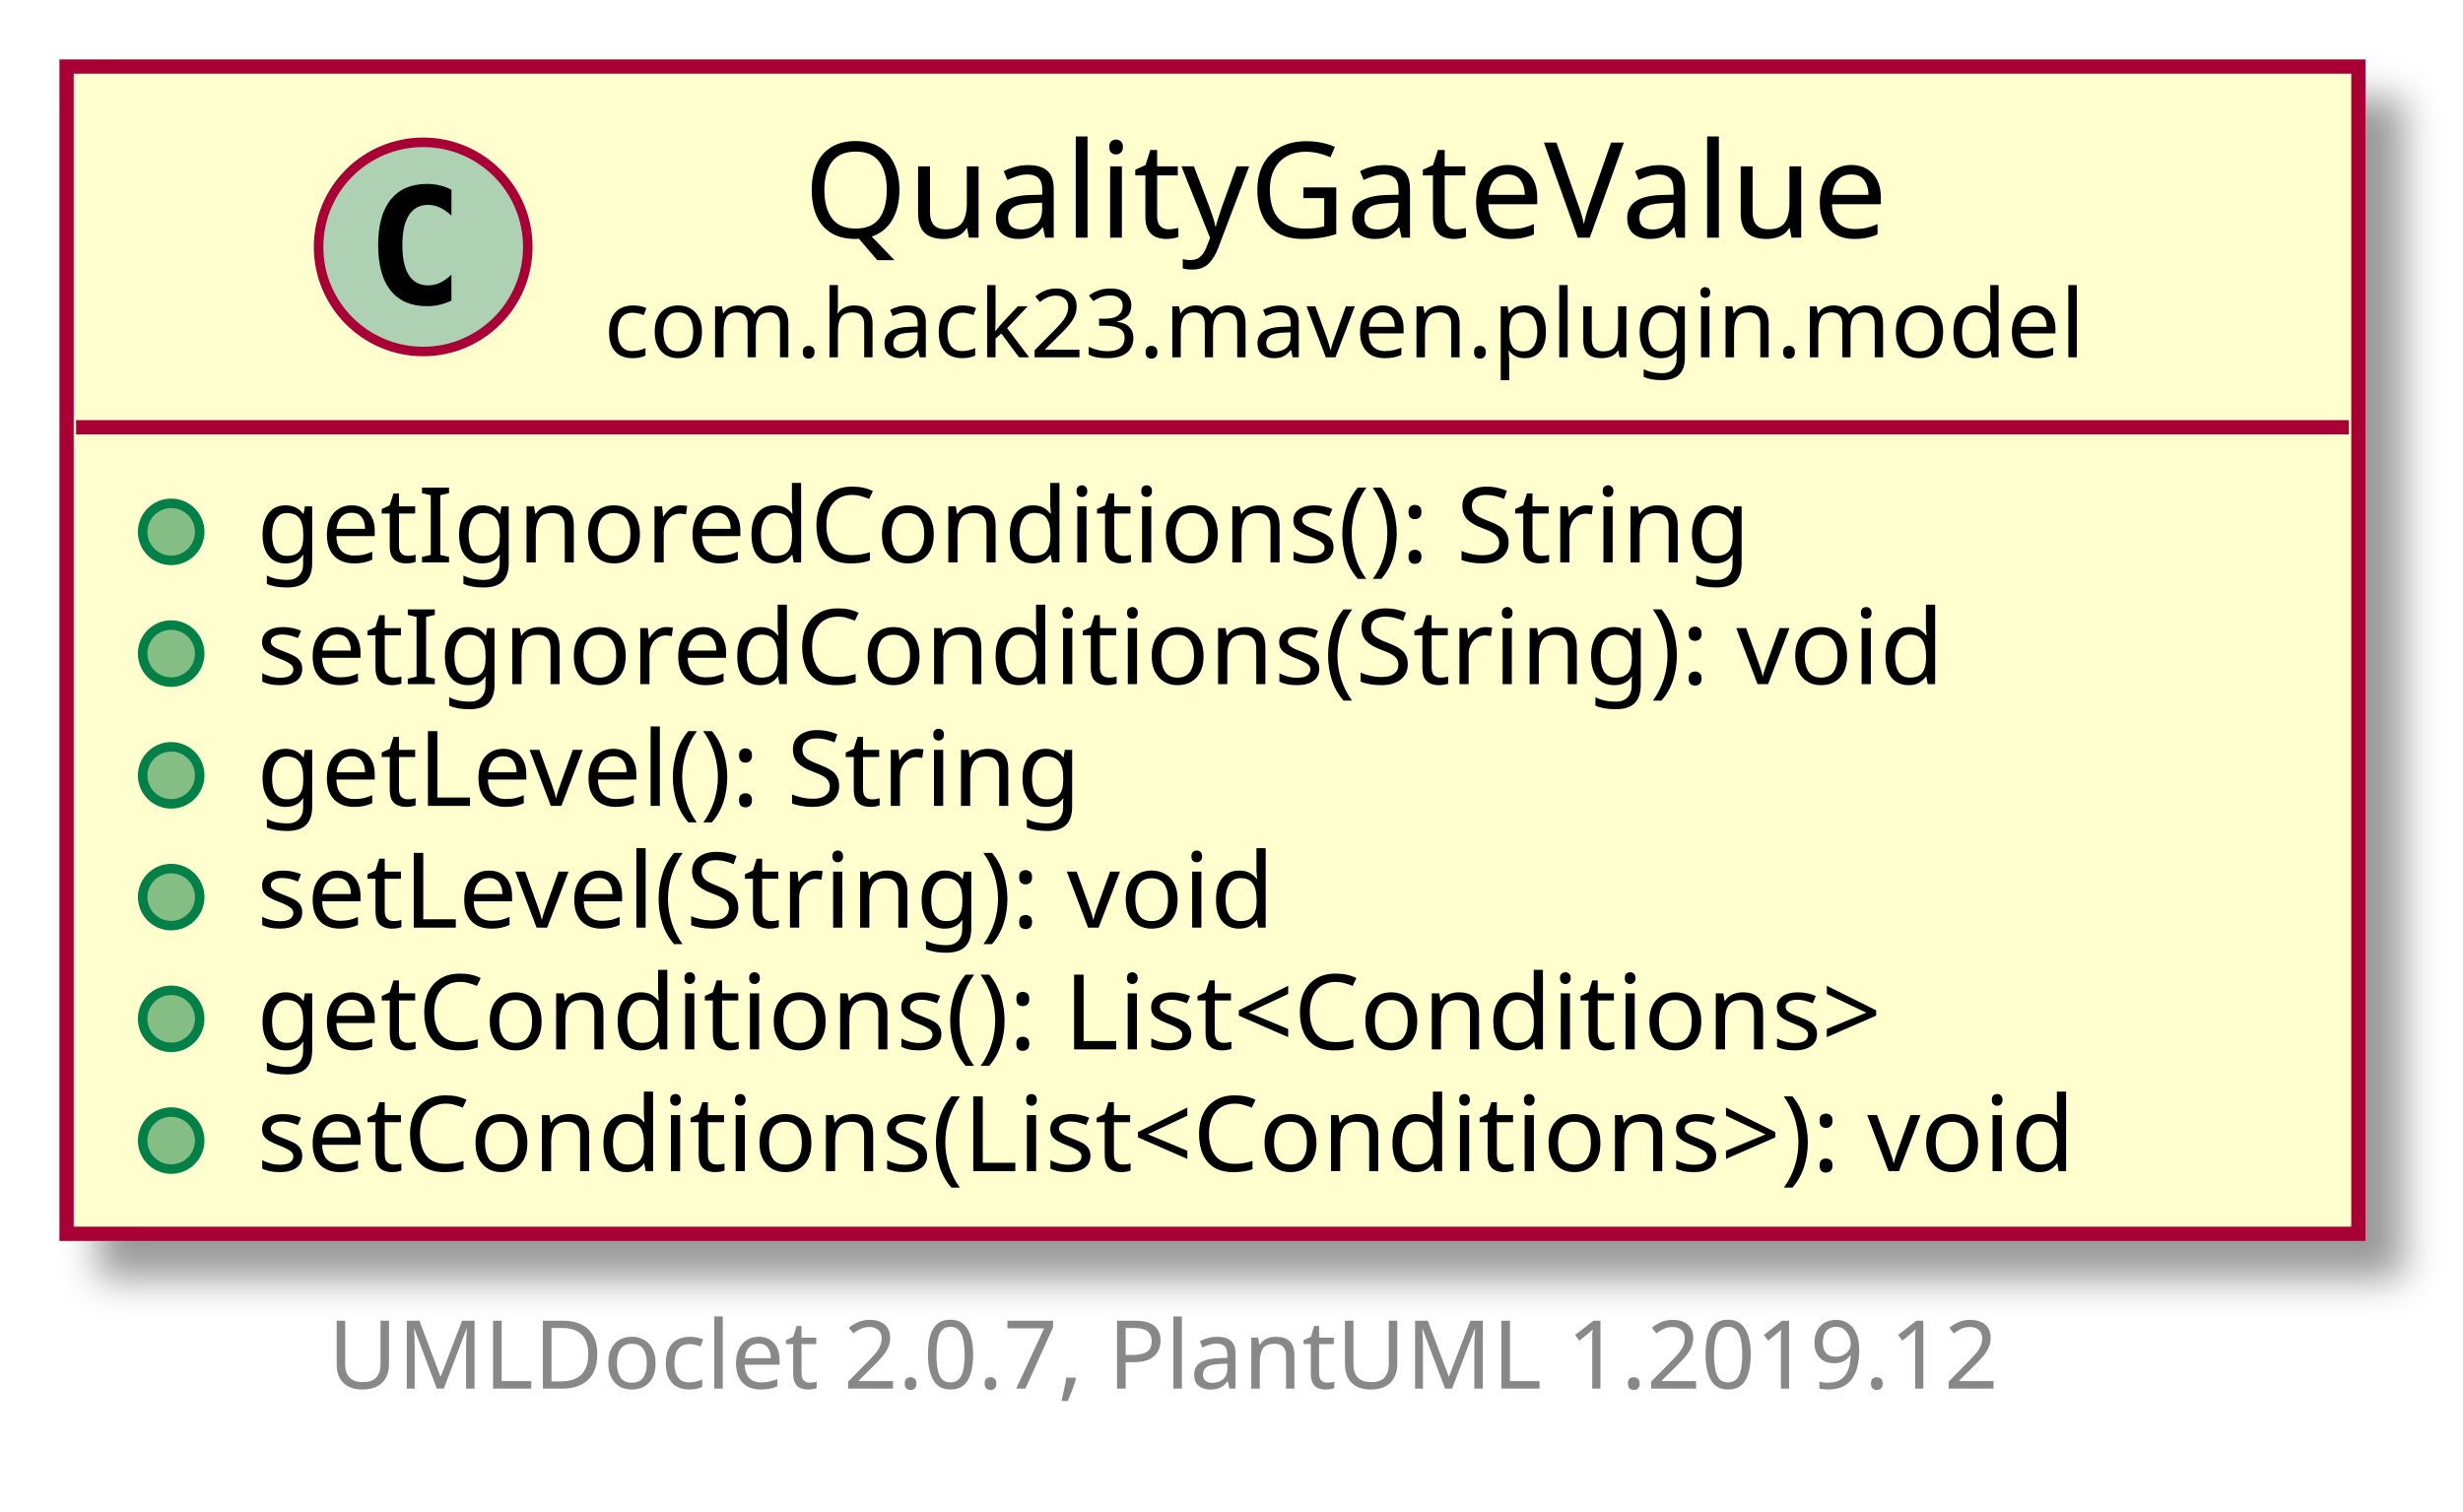
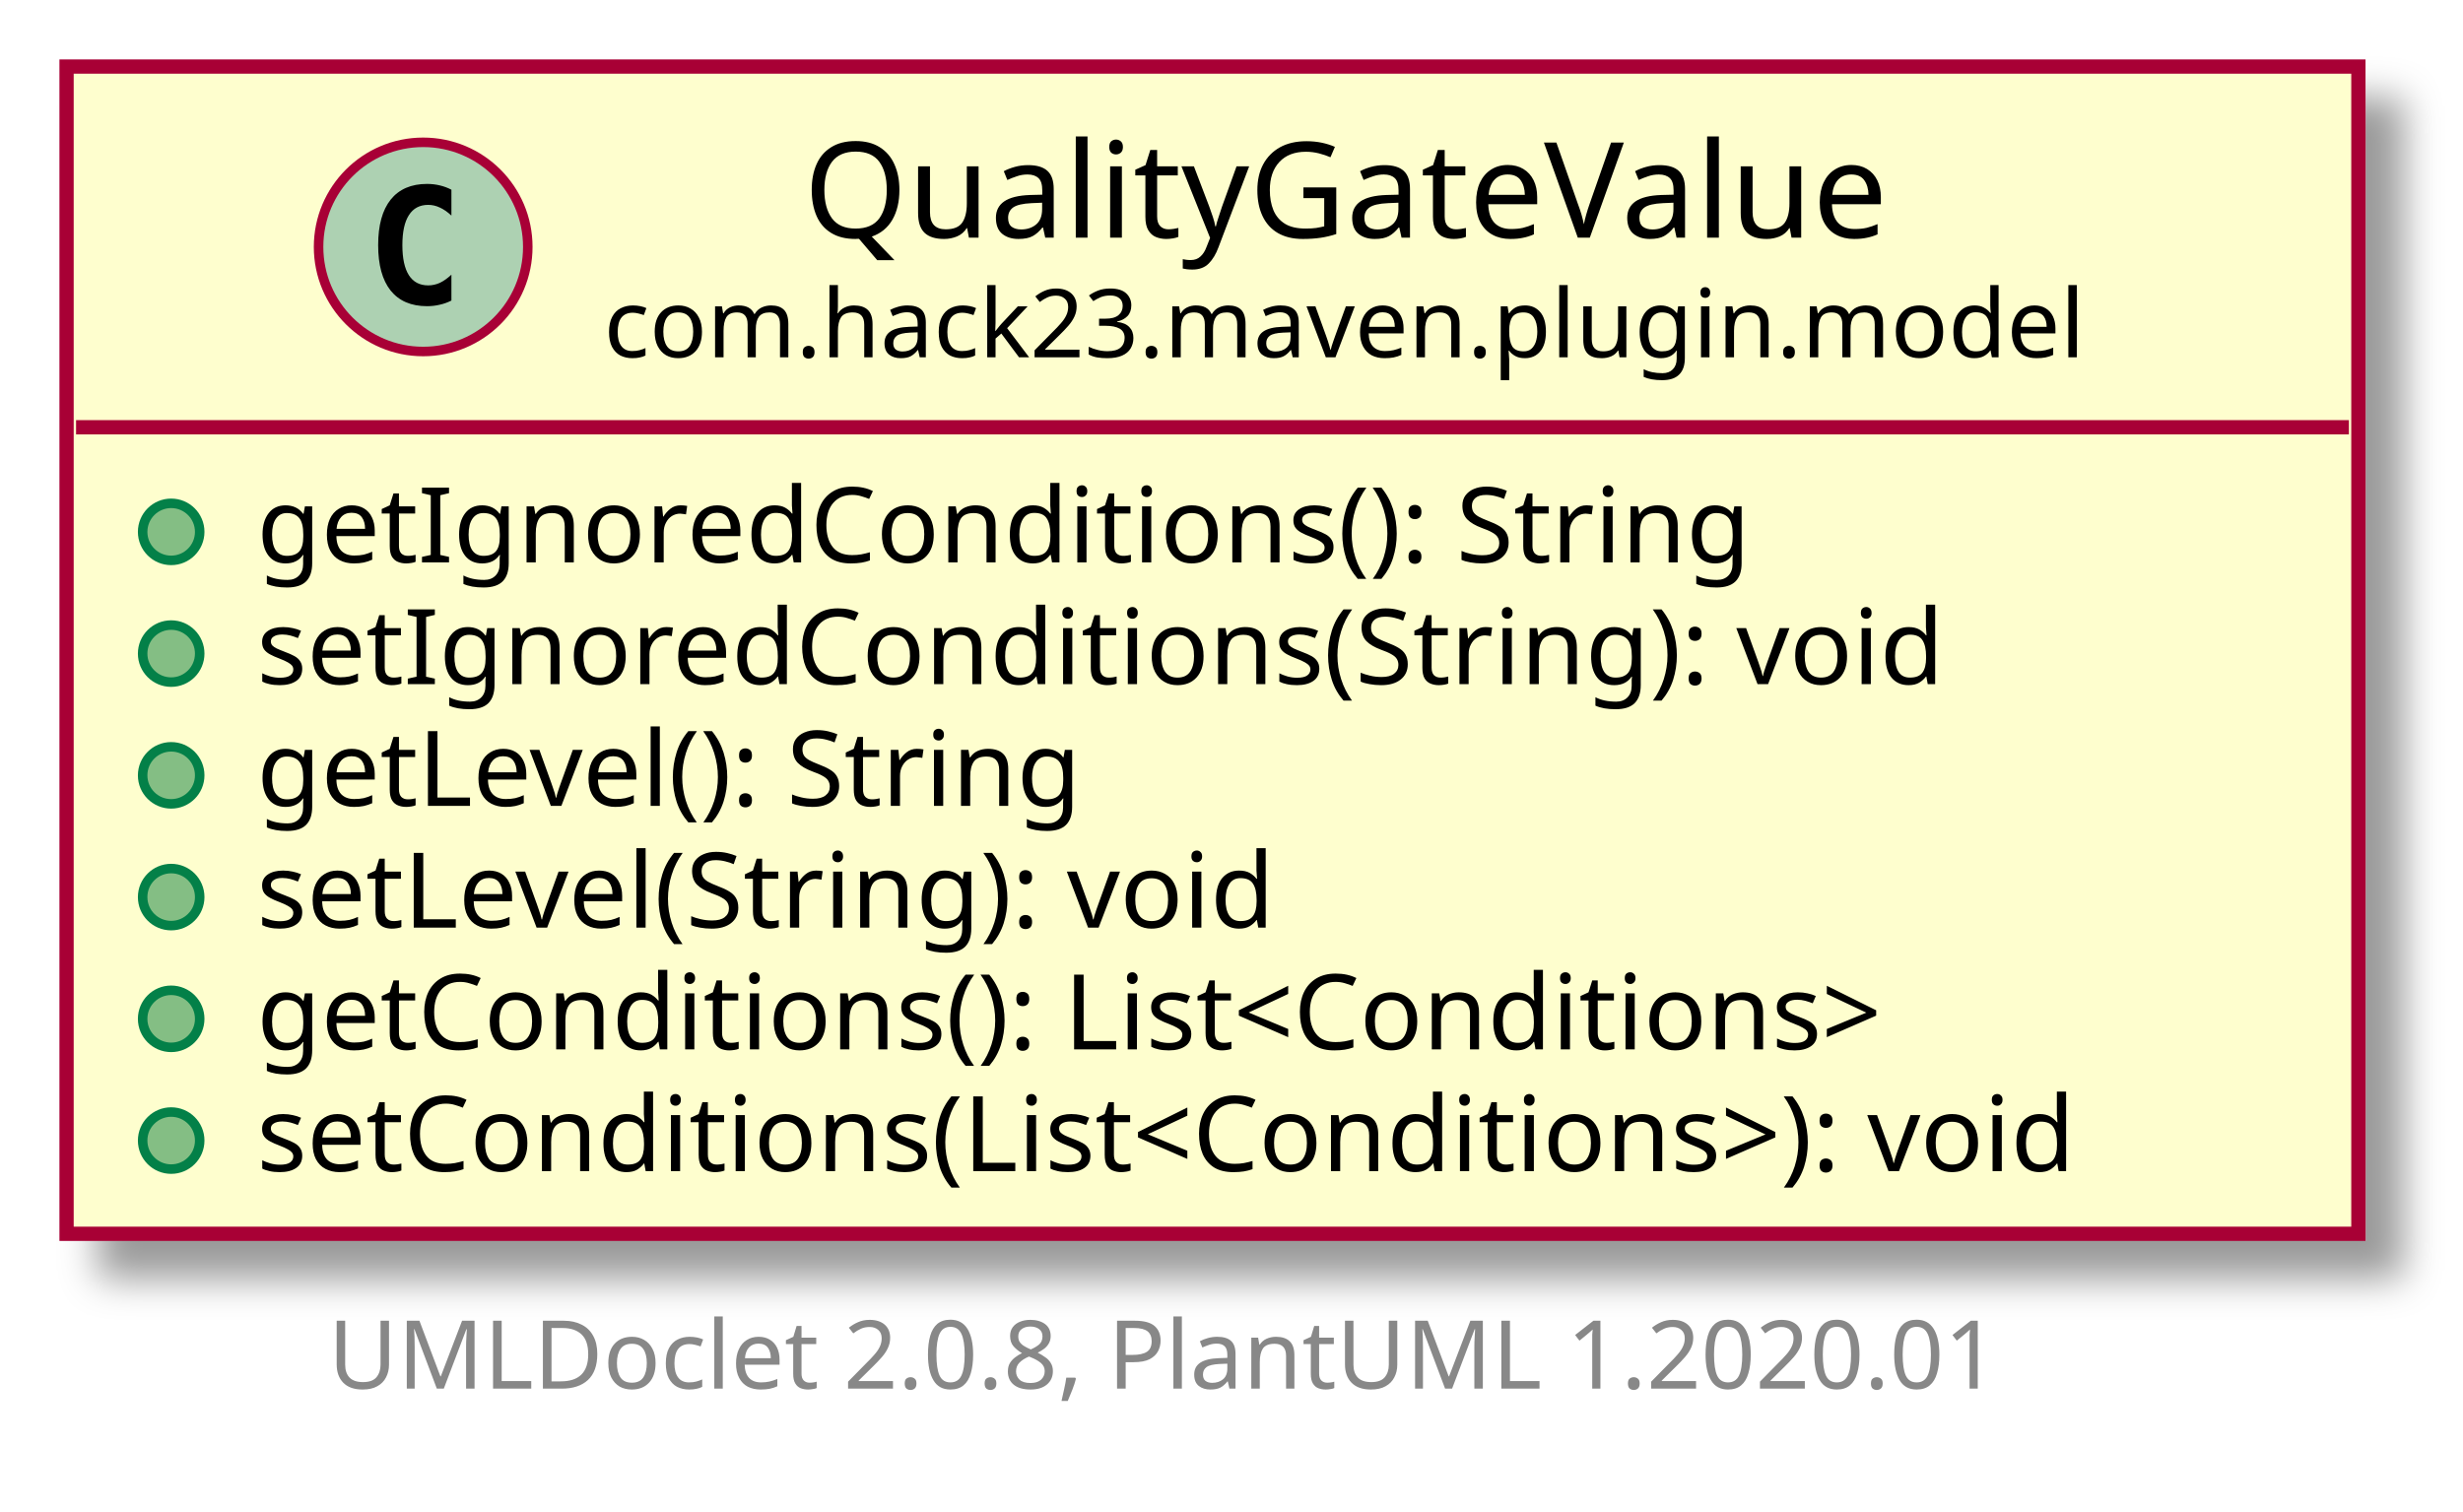
<svg xmlns="http://www.w3.org/2000/svg" xmlns:xlink="http://www.w3.org/1999/xlink" contentScriptType="application/ecmascript" contentStyleType="text/css" height="159px" preserveAspectRatio="none" style="width:259px;height:159px;" version="1.1" viewBox="0 0 259 159" width="259px" zoomAndPan="magnify">
  <defs>
-     <filter height="300%" id="fhz4zscedst26" width="300%" x="-1" y="-1">
+     <filter height="300%" id="f1mqw00oljgu31" width="300%" x="-1" y="-1">
      <feGaussianBlur result="blurOut" stdDeviation="2.0" />
      <feColorMatrix in="blurOut" result="blurOut2" type="matrix" values="0 0 0 0 0 0 0 0 0 0 0 0 0 0 0 0 0 0 .4 0" />
      <feOffset dx="4.0" dy="4.0" in="blurOut2" result="blurOut3" />
      <feBlend in="SourceGraphic" in2="blurOut3" mode="normal" />
    </filter>
  </defs>
  <g>
    <a href="QualityGateValue.html" target="_top" title="QualityGateValue.html" xlink:actuate="onRequest" xlink:href="QualityGateValue.html" xlink:show="new" xlink:title="QualityGateValue.html" xlink:type="simple">
-       <rect fill="#FEFECE" filter="url(#fhz4zscedst26)" height="122.766" id="com.hack23.maven.plugin.model.QualityGateValue" style="stroke: #A80036; stroke-width: 1.5;" width="241" x="7" y="7" />
+       <rect fill="#FEFECE" filter="url(#f1mqw00oljgu31)" height="122.766" id="com.hack23.maven.plugin.model.QualityGateValue" style="stroke: #A80036; stroke-width: 1.5;" width="241" x="7" y="7" />
      <ellipse cx="44.5" cy="25.969" fill="#ADD1B2" rx="11" ry="11" style="stroke: #A80036; stroke-width: 1.0;" />
      <path d="M47.469,31.609 Q46.891,31.906 46.25,32.047 Q45.609,32.203 44.906,32.203 Q42.406,32.203 41.078,30.562 Q39.766,28.906 39.766,25.781 Q39.766,22.656 41.078,21 Q42.406,19.344 44.906,19.344 Q45.609,19.344 46.25,19.5 Q46.906,19.656 47.469,19.953 L47.469,22.672 Q46.844,22.094 46.25,21.828 Q45.656,21.547 45.031,21.547 Q43.688,21.547 43,22.625 Q42.312,23.688 42.312,25.781 Q42.312,27.875 43,28.953 Q43.688,30.016 45.031,30.016 Q45.656,30.016 46.25,29.75 Q46.844,29.469 47.469,28.891 L47.469,31.609 Z " />
      <text fill="#000000" font-family="sans-serif" font-size="14" lengthAdjust="spacingAndGlyphs" textLength="117" x="84.5" y="24.995">QualityGateValue</text>
      <text fill="#000000" font-family="sans-serif" font-size="10" lengthAdjust="spacingAndGlyphs" textLength="159" x="63.5" y="37.579">com.hack23.maven.plugin.model</text>
      <line style="stroke: #A80036; stroke-width: 1.5;" x1="8" x2="247" y1="44.938" y2="44.938" />
      <ellipse cx="18" cy="55.938" fill="#84BE84" rx="3" ry="3" style="stroke: #038048; stroke-width: 1.0;" />
      <text fill="#000000" font-family="sans-serif" font-size="11" lengthAdjust="spacingAndGlyphs" textLength="171" x="27" y="59.148">getIgnoredConditions(): String</text>
      <ellipse cx="18" cy="68.742" fill="#84BE84" rx="3" ry="3" style="stroke: #038048; stroke-width: 1.0;" />
      <text fill="#000000" font-family="sans-serif" font-size="11" lengthAdjust="spacingAndGlyphs" textLength="194" x="27" y="71.953">setIgnoredConditions(String): void</text>
      <ellipse cx="18" cy="81.547" fill="#84BE84" rx="3" ry="3" style="stroke: #038048; stroke-width: 1.0;" />
      <text fill="#000000" font-family="sans-serif" font-size="11" lengthAdjust="spacingAndGlyphs" textLength="97" x="27" y="84.757">getLevel(): String</text>
      <ellipse cx="18" cy="94.352" fill="#84BE84" rx="3" ry="3" style="stroke: #038048; stroke-width: 1.0;" />
      <text fill="#000000" font-family="sans-serif" font-size="11" lengthAdjust="spacingAndGlyphs" textLength="120" x="27" y="97.562">setLevel(String): void</text>
      <ellipse cx="18" cy="107.156" fill="#84BE84" rx="3" ry="3" style="stroke: #038048; stroke-width: 1.0;" />
      <text fill="#000000" font-family="sans-serif" font-size="11" lengthAdjust="spacingAndGlyphs" textLength="192" x="27" y="110.367">getConditions(): List&lt;Conditions&gt;</text>
      <ellipse cx="18" cy="119.961" fill="#84BE84" rx="3" ry="3" style="stroke: #038048; stroke-width: 1.0;" />
      <text fill="#000000" font-family="sans-serif" font-size="11" lengthAdjust="spacingAndGlyphs" textLength="215" x="27" y="123.171">setConditions(List&lt;Conditions&gt;): void</text>
    </a>
-     <text fill="#888888" font-family="sans-serif" font-size="10" lengthAdjust="spacingAndGlyphs" textLength="186" x="34.5" y="146.048">UMLDoclet 2.0.7, PlantUML 1.2019.12</text>
+     <text fill="#888888" font-family="sans-serif" font-size="10" lengthAdjust="spacingAndGlyphs" textLength="186" x="34.5" y="146.048">UMLDoclet 2.0.8, PlantUML 1.2020.01</text>
  </g>
</svg>
